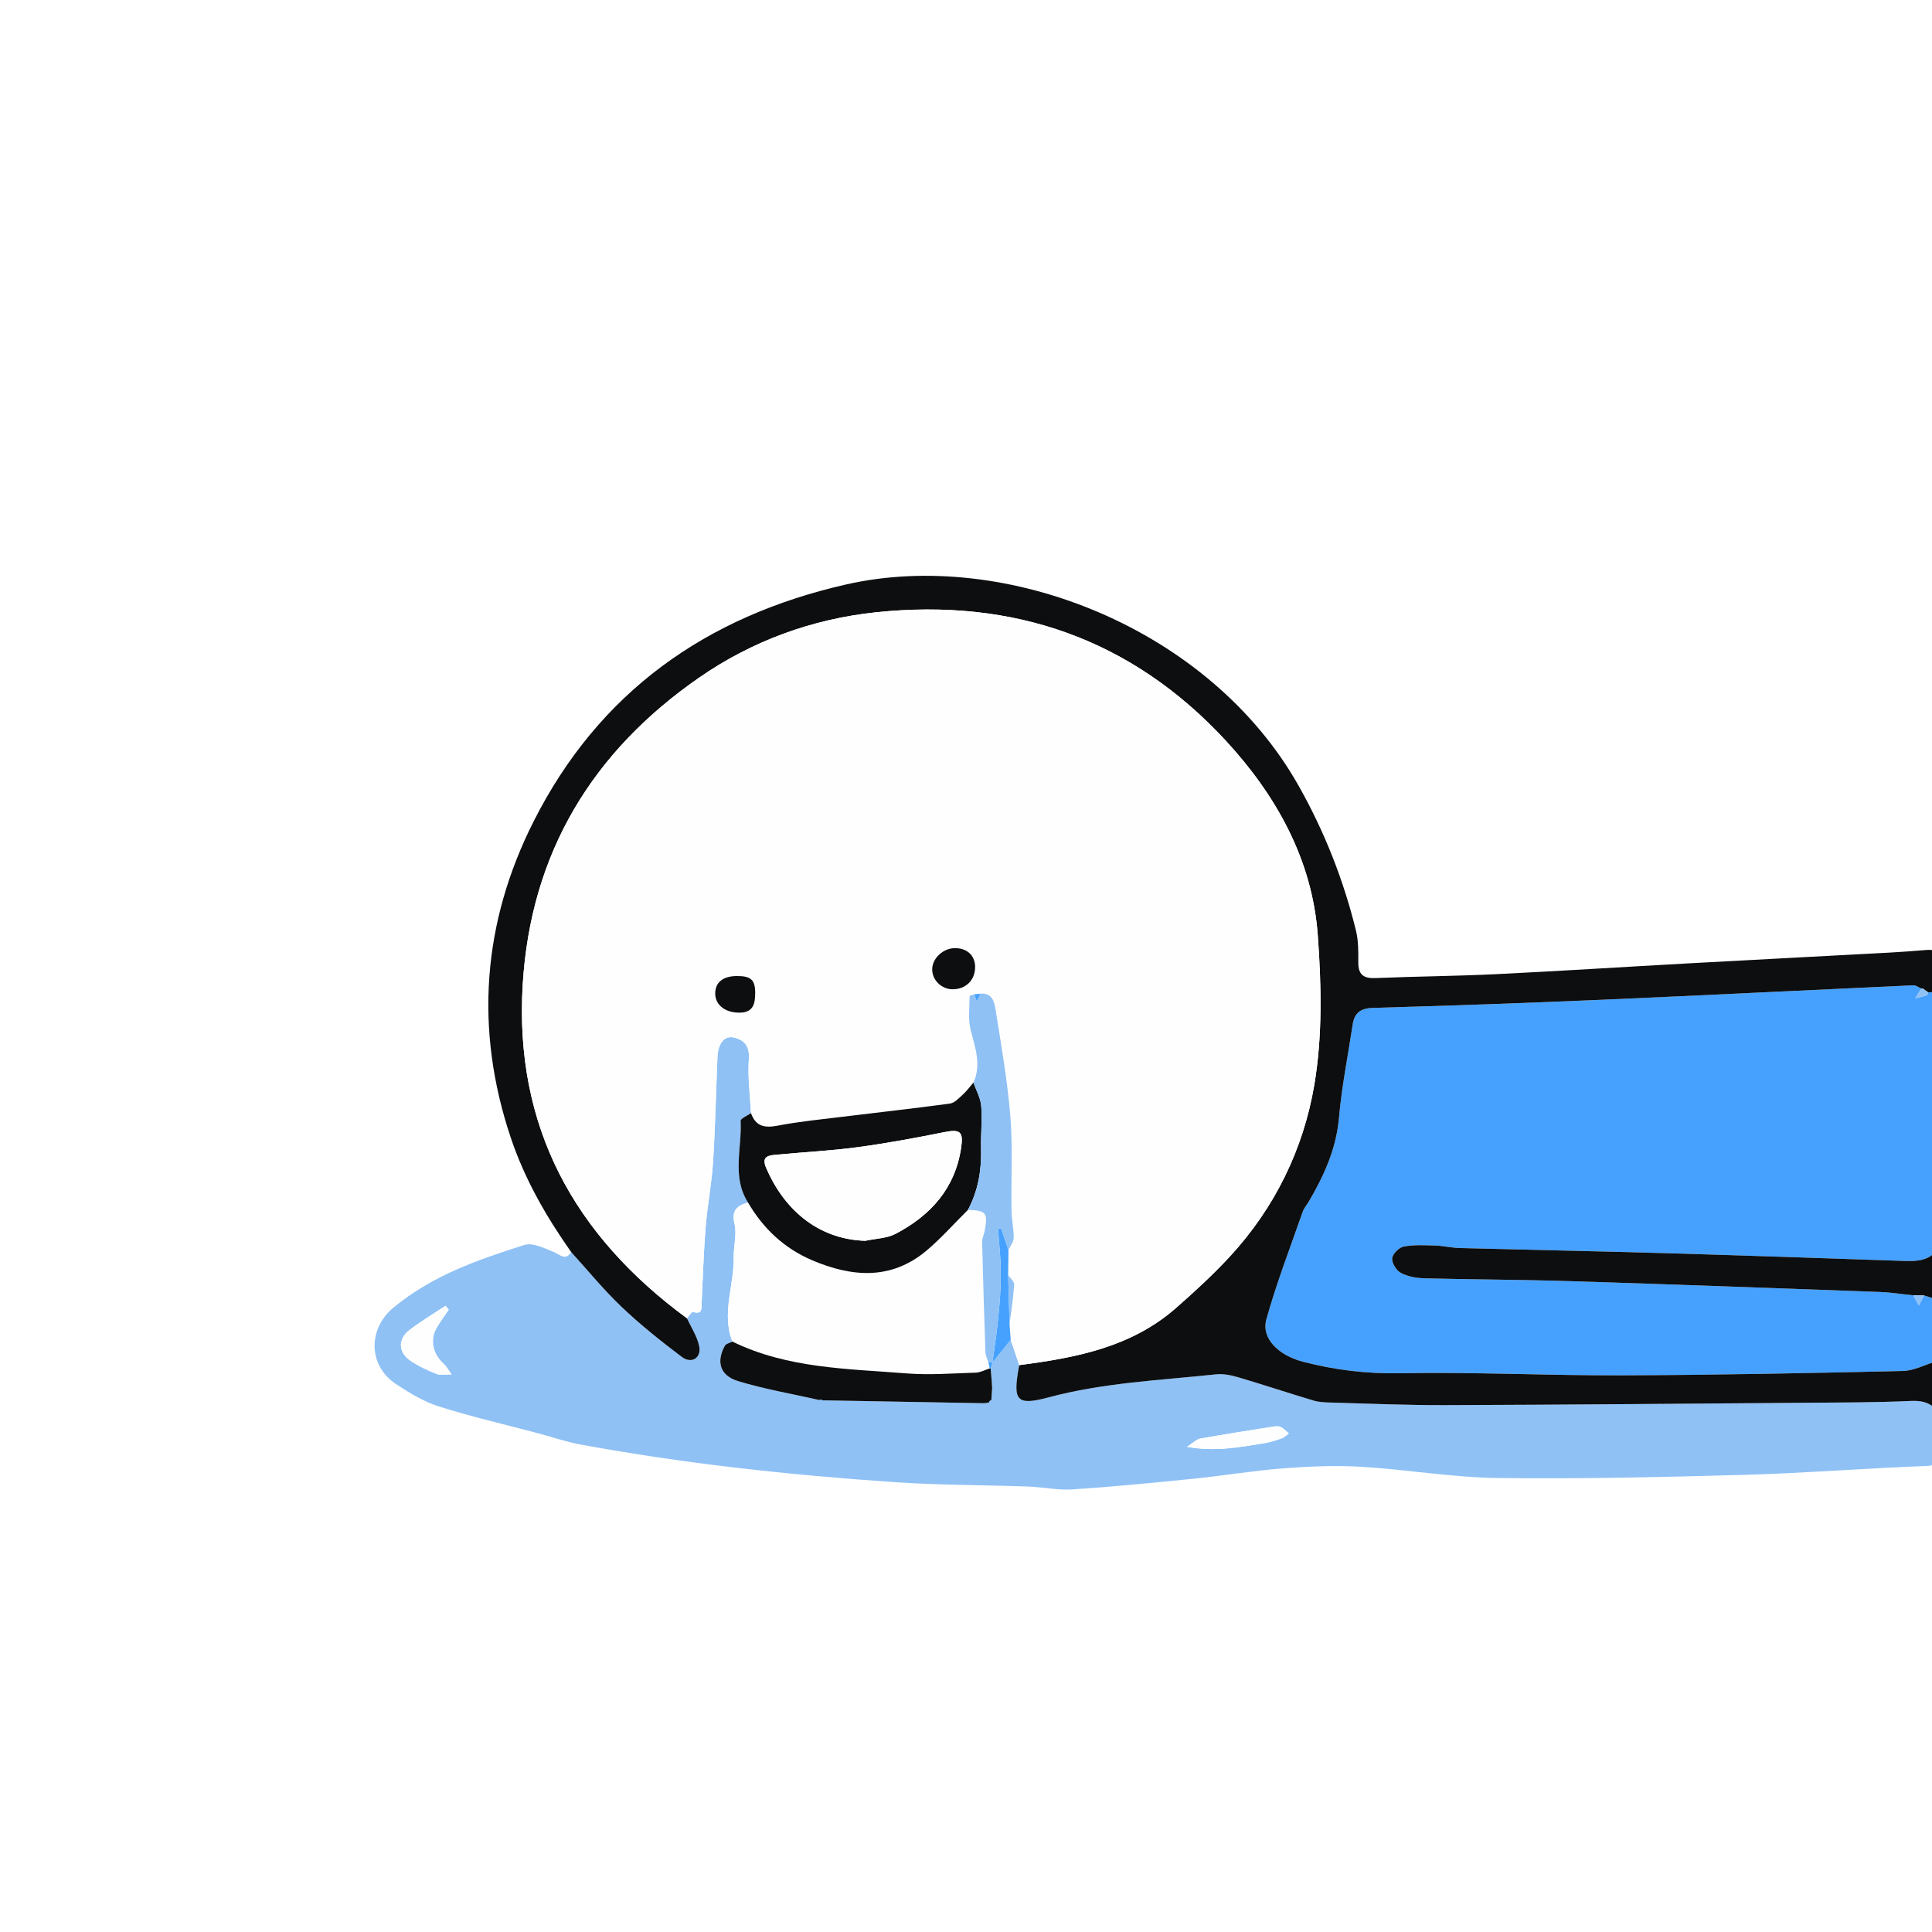
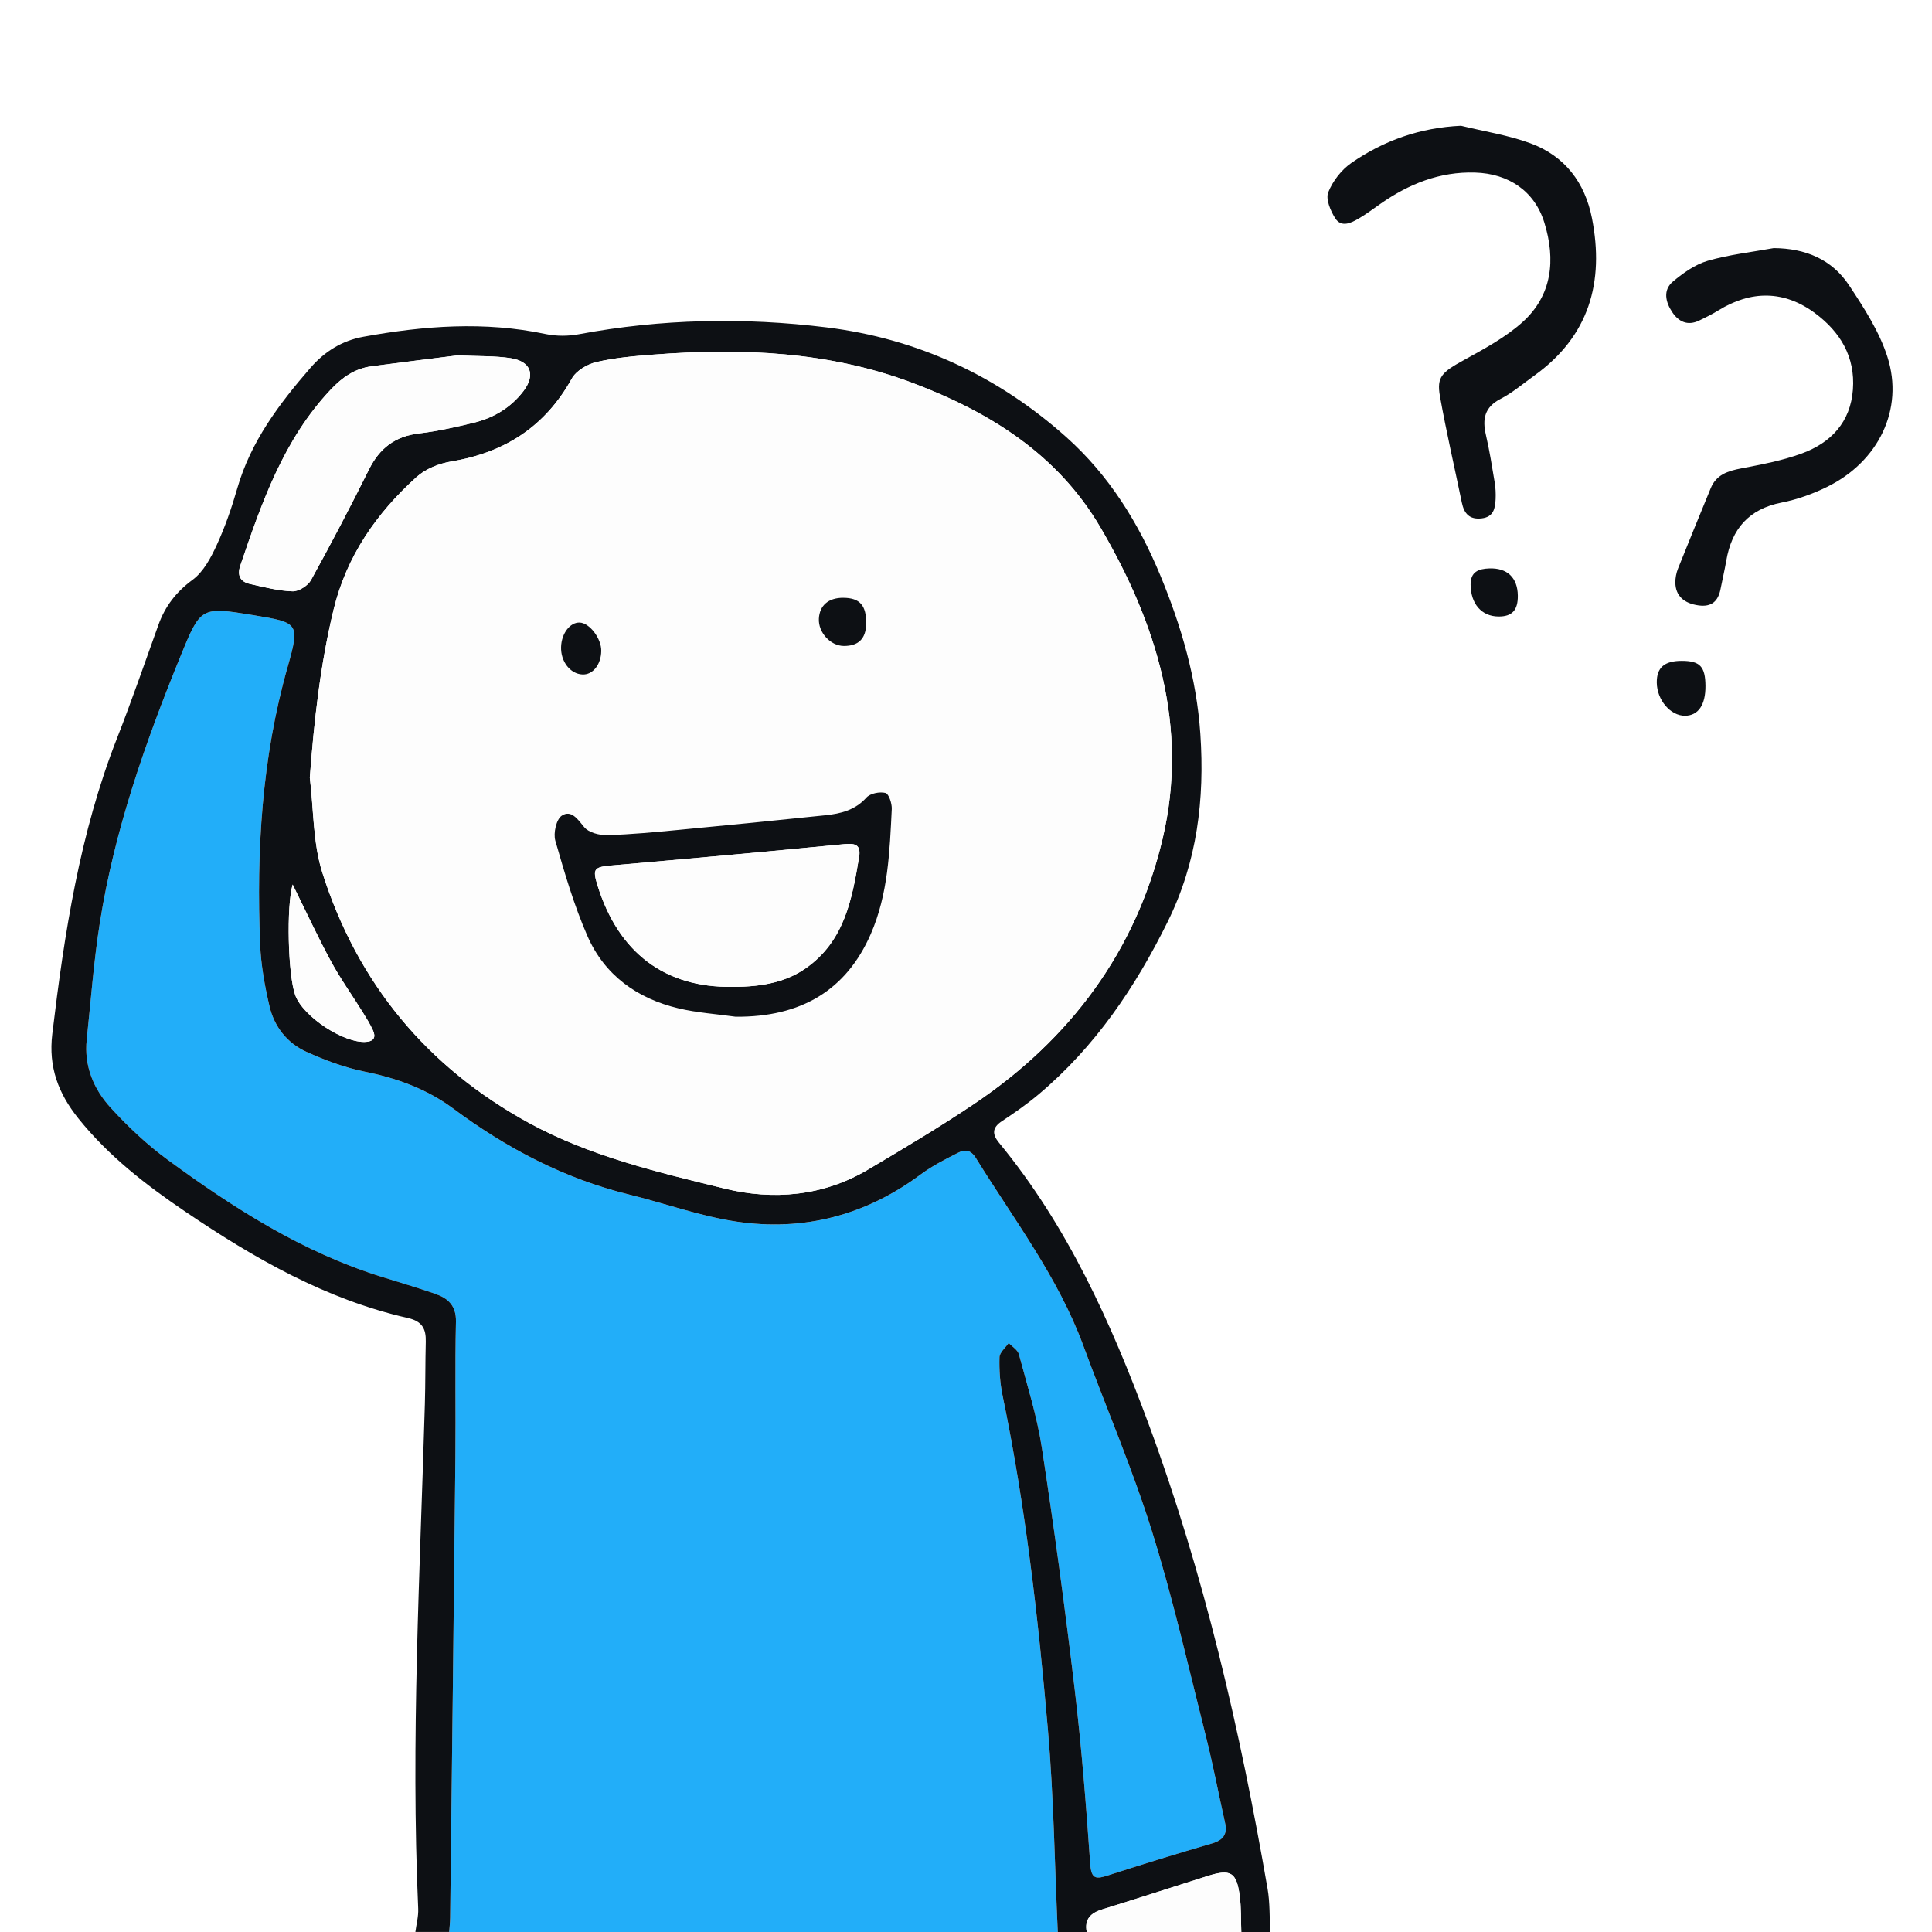
- <svg xmlns="http://www.w3.org/2000/svg" version="1.1" id="图层_1" x="0px" y="0px" viewBox="0 0 512 512" enable-background="new 0 0 512 512" xml:space="preserve">
-   <path fill="#46A1FE" d="M513.068,262.846c0.009,22.925,0.017,45.85,0.026,68.775c-2.338,2.586-5.386,2.65-8.559,2.542  c-21.115-0.72-42.229-1.452-63.348-2.063c-18.124-0.525-36.253-0.876-54.379-1.358c-2.151-0.057-4.289-0.592-6.44-0.658  c-2.801-0.086-5.671-0.247-8.387,0.274c-1.238,0.238-2.948,1.969-3.044,3.138c-0.103,1.257,1.133,3.222,2.326,3.85  c1.817,0.956,4.091,1.364,6.186,1.418c12.812,0.332,25.632,0.35,38.441,0.751c27.432,0.859,54.859,1.869,82.285,2.873  c2.975,0.109,5.936,0.588,8.904,0.896c0.476,0.893,0.952,1.787,1.428,2.68c0.46-0.888,0.92-1.776,1.379-2.664  c1.097,0.35,2.194,0.699,3.292,1.049c-0.011,5.469-0.022,10.937-0.032,16.406c-2.966,0.895-5.916,2.505-8.901,2.573  c-24.807,0.567-49.619,1.066-74.432,1.15c-19.649,0.066-39.308-0.921-58.946-0.557c-8.794,0.163-17.151-0.864-25.549-3.041  c-6.425-1.666-11.132-6.127-9.718-11.226c2.685-9.681,6.345-19.093,9.655-28.597c0.32-0.919,1.044-1.693,1.548-2.554  c4.056-6.927,7.321-14.026,8.039-22.281c0.719-8.263,2.385-16.443,3.62-24.662c0.47-3.126,2.063-4.364,5.402-4.459  c20.129-0.576,40.256-1.273,60.374-2.144c27.612-1.196,55.215-2.59,82.824-3.846c0.681-0.031,1.391,0.56,2.087,0.86  c-0.522,0.868-1.045,1.736-1.567,2.603c0.978-0.256,1.971-0.472,2.926-0.797c0.246-0.084,0.375-0.512,0.557-0.783  C511.733,262.945,512.401,262.895,513.068,262.846z" />
-   <path fill="#8FC1F5" d="M512.987,373.396c0.041,4.158,0.052,8.317,0.137,12.474c0.041,1.985-0.343,2.549-2.775,2.639  c-15.894,0.586-31.764,1.878-47.659,2.328c-21.934,0.621-43.889,1.123-65.825,0.85c-12.037-0.149-24.038-2.254-36.085-2.972  c-6.886-0.41-13.857-0.108-20.747,0.419c-7.904,0.605-15.749,1.935-23.642,2.734c-10.699,1.084-21.408,2.132-32.136,2.841  c-3.923,0.259-7.908-0.624-11.872-0.765c-11.787-0.421-23.603-0.357-35.361-1.16c-27.929-1.909-55.749-4.914-83.304-9.998  c-3.738-0.69-7.368-1.959-11.054-2.939c-8.788-2.337-17.669-4.378-26.329-7.116c-4.047-1.28-7.867-3.602-11.444-5.974  c-7.318-4.852-7.421-14.565-0.696-20.153c10.365-8.613,22.438-12.736,34.733-16.67c2.218-0.71,5.365,0.861,7.872,1.891  c1.693,0.696,3.014,2.368,4.578,0c4.438,4.875,8.617,10.022,13.385,14.549c4.993,4.741,10.418,9.066,15.923,13.216  c2.582,1.946,5.226,0.297,4.611-2.817c-0.51-2.583-2.116-4.949-3.236-7.412c0.534-0.593,1.248-1.784,1.574-1.686  c2.618,0.786,2.235-0.963,2.308-2.455c0.327-6.706,0.528-13.422,1.07-20.111c0.465-5.744,1.592-11.439,1.957-17.185  c0.587-9.243,0.769-18.511,1.161-27.766c0.157-3.705,1.869-5.823,4.439-5.192c2.857,0.701,4.119,2.396,3.88,5.801  c-0.33,4.704,0.33,9.478,0.566,14.222c-0.959,0.687-2.779,1.421-2.745,2.053c0.398,7.228-2.41,14.779,1.96,21.631  c-2.839,0.848-4.465,2.015-3.574,5.673c0.671,2.754-0.277,5.867-0.219,8.814c0.146,7.463-3.296,14.871-0.343,22.37  c-0.683,0.36-1.686,0.542-1.998,1.107c-2.333,4.215-1.323,7.902,3.485,9.365c7.062,2.149,14.397,3.4,21.616,5.034  c0.222,0.02,0.444,0.039,0.667,0.059c14.315,0.257,28.63,0.514,42.945,0.77c0.413-0.055,0.826-0.11,1.238-0.165  c0.095-0.348,0.316-0.57,0.663-0.668c0.071-1.052,0.142-2.105,0.213-3.157c-0.026-0.467-0.053-0.934-0.079-1.401  c-0.054-0.679-0.109-1.359-0.163-2.038c-0.051-0.585-0.102-1.169-0.152-1.754c0.167-0.543,0.333-1.085,0.5-1.628  c1.605-2.002,3.209-4.003,4.814-6.005c0.757,2.239,1.515,4.478,2.272,6.717c-0.034,0.163-0.072,0.325-0.102,0.489  c-1.635,8.979-0.643,10.336,7.866,8.059c14.587-3.904,29.559-4.53,44.425-6.103c1.91-0.202,3.985,0.234,5.862,0.788  c6.666,1.969,13.266,4.162,19.923,6.16c1.403,0.421,2.944,0.483,4.427,0.523c10.149,0.273,20.3,0.727,30.449,0.693  c32.13-0.109,64.26-0.394,96.39-0.64c8.989-0.069,17.984-0.063,26.96-0.468C509.019,371.147,511.127,371.527,512.987,373.396z   M118.92,347.073c-0.285-0.344-0.57-0.688-0.854-1.031c-3.233,2.156-6.596,4.144-9.661,6.518c-2.961,2.294-2.86,5.782,0.212,7.926  c2.155,1.504,4.614,2.648,7.071,3.612c1.165,0.457,2.643,0.118,3.979,0.14c-0.742-1.008-1.341-2.174-2.253-2.993  c-2.69-2.419-3.523-6.171-1.746-9.271C116.641,350.276,117.829,348.702,118.92,347.073z M314.564,383.419  c7.587,1.393,13.996,0.058,20.405-0.942c1.617-0.252,3.204-0.779,4.754-1.325c0.675-0.238,1.22-0.843,1.823-1.282  c-0.698-0.581-1.327-1.297-2.116-1.696c-0.538-0.272-1.317-0.212-1.958-0.11c-6.475,1.021-12.953,2.03-19.405,3.183  C317.115,381.418,316.293,382.318,314.564,383.419z" />
-   <path fill="#0C0E10" d="M182.06,349.361c1.12,2.462,2.727,4.829,3.236,7.412c0.614,3.114-2.03,4.763-4.611,2.817  c-5.505-4.15-10.93-8.474-15.923-13.216c-4.768-4.527-8.947-9.675-13.385-14.549c-6.625-9.419-12.313-19.287-16.01-30.3  c-9.684-28.847-7.481-57.07,6.063-83.877c17.249-34.14,45.568-54.319,82.877-62.777c42.173-9.561,96.243,11.532,119.852,53.38  c6.837,12.12,11.866,24.88,15.18,38.333c0.666,2.702,0.64,5.617,0.623,8.432c-0.02,3.263,1.365,4.32,4.571,4.184  c10.643-0.45,21.303-0.517,31.942-1.036c17.129-0.836,34.245-1.941,51.369-2.884c17.62-0.97,35.243-1.874,52.864-2.829  c3.301-0.179,6.599-0.428,9.894-0.703c2.01-0.168,3.258,0.398,3.112,2.694c-0.105,1.661-0.142,3.327-0.209,4.99l-0.033,0.31  c-0.135,1.034-0.269,2.068-0.404,3.103c-0.668,0.05-1.336,0.099-2.003,0.149l-0.011,0.054c-0.419-0.303-0.839-0.606-1.258-0.908  c-0.176-0.207-0.391-0.264-0.646-0.169c-0.696-0.301-1.406-0.891-2.087-0.86c-27.609,1.256-55.213,2.651-82.824,3.846  c-20.118,0.871-40.245,1.569-60.374,2.144c-3.339,0.095-4.932,1.333-5.402,4.459c-1.235,8.219-2.901,16.399-3.62,24.662  c-0.718,8.255-3.983,15.354-8.039,22.281c-0.504,0.861-1.228,1.635-1.548,2.554c-3.31,9.504-6.97,18.916-9.655,28.597  c-1.414,5.099,3.293,9.56,9.718,11.226c8.398,2.178,16.755,3.204,25.549,3.041c19.638-0.364,39.297,0.623,58.946,0.557  c24.812-0.084,49.625-0.582,74.432-1.15c2.985-0.068,5.935-1.678,8.901-2.573c-0.053,4.214-0.107,8.427-0.16,12.641  c-1.86-1.869-3.968-2.248-6.671-2.126c-8.975,0.405-17.971,0.4-26.96,0.468c-32.13,0.246-64.26,0.531-96.39,0.64  c-10.149,0.034-20.3-0.419-30.449-0.693c-1.483-0.04-3.024-0.102-4.427-0.523c-6.658-1.998-13.257-4.191-19.923-6.16  c-1.876-0.554-3.951-0.99-5.862-0.788c-14.866,1.573-29.837,2.199-44.425,6.103c-8.509,2.277-9.5,0.92-7.866-8.059  c0.03-0.164,0.068-0.326,0.102-0.489c14.964-1.932,29.653-4.726,41.496-15.105c4.981-4.366,9.888-8.874,14.373-13.737  c11.899-12.9,19.448-28.467,22.318-45.415c2.195-12.965,1.892-26.596,0.911-39.798c-1.484-19.982-11.067-37.021-24.361-51.419  c-24.931-27.001-56.382-37.876-92.774-34.023c-16.935,1.793-32.787,7.602-46.765,17.283c-28.333,19.626-44.678,46.502-46.787,81.327  C136.244,298.597,152.171,327.432,182.06,349.361z" />
-   <path fill="#0C0E10" d="M513.18,344.349c-1.097-0.35-2.194-0.699-3.292-1.049c-0.936-0.006-1.872-0.011-2.808-0.017  c-2.968-0.307-5.929-0.787-8.904-0.896c-27.427-1.004-54.854-2.014-82.285-2.873c-12.809-0.401-25.63-0.419-38.441-0.751  c-2.095-0.054-4.369-0.462-6.186-1.418c-1.193-0.628-2.429-2.592-2.326-3.85c0.096-1.169,1.806-2.901,3.044-3.138  c2.716-0.521,5.586-0.36,8.387-0.274c2.152,0.066,4.289,0.601,6.44,0.658c18.126,0.482,36.255,0.833,54.379,1.358  c21.118,0.612,42.233,1.343,63.348,2.063c3.172,0.108,6.221,0.044,8.559-2.542C513.123,335.863,513.151,340.106,513.18,344.349z" />
-   <path fill="#8FC1F5" d="M507.08,343.283c0.936,0.006,1.872,0.011,2.808,0.017c-0.46,0.888-0.92,1.776-1.379,2.664  C508.032,345.07,507.556,344.176,507.08,343.283z" />
-   <path fill="#8FC1F5" d="M509.149,261.971c0.255-0.094,0.47-0.038,0.646,0.169c0.419,0.303,0.839,0.606,1.258,0.908l0.011-0.054  c-0.182,0.27-0.311,0.699-0.557,0.783c-0.955,0.325-1.947,0.541-2.926,0.797C508.104,263.707,508.627,262.839,509.149,261.971z" />
-   <path fill="#FEFEFE" d="M182.06,349.361c-29.89-21.929-45.816-50.764-43.532-88.479c2.109-34.826,18.454-61.702,46.787-81.327  c13.977-9.682,29.83-15.49,46.765-17.283c36.392-3.853,67.843,7.022,92.774,34.023c13.294,14.398,22.877,31.437,24.361,51.419  c0.981,13.202,1.284,26.833-0.911,39.798c-2.87,16.948-10.419,32.515-22.318,45.415c-4.486,4.863-9.392,9.371-14.373,13.737  c-11.842,10.379-26.531,13.173-41.496,15.105c-0.757-2.239-1.515-4.478-2.272-6.717c-0.1-1.365-0.199-2.73-0.299-4.095  c0.437-3.505,0.996-7.002,1.222-10.521c0.053-0.817-1.027-1.706-1.585-2.562c0.026-2.204,0.052-4.409,0.078-6.613  c0.487-1.073,1.37-2.142,1.38-3.22c0.022-2.453-0.548-4.907-0.586-7.366c-0.127-8.286,0.366-16.614-0.304-24.851  c-0.772-9.493-2.436-18.92-3.928-28.342c-0.313-1.976-0.931-4.422-3.97-4.15c-0.541,0.052-1.082,0.103-1.623,0.155  c-0.445,0.166-1.278,0.332-1.279,0.5c-0.007,2.994-0.441,6.121,0.277,8.952c1.183,4.665,2.902,9.152,0.751,13.942  c-0.937,1.08-1.787,2.256-2.836,3.213c-1.024,0.934-2.178,2.198-3.404,2.365c-9.484,1.294-19.002,2.33-28.503,3.5  c-5.745,0.707-11.524,1.266-17.198,2.362c-3.468,0.67-5.793,0.136-7.023-3.332c-0.236-4.744-0.896-9.518-0.566-14.222  c0.239-3.406-1.023-5.1-3.88-5.801c-2.57-0.631-4.282,1.486-4.439,5.192c-0.392,9.256-0.574,18.524-1.161,27.766  c-0.365,5.746-1.492,11.441-1.957,17.185c-0.542,6.689-0.743,13.406-1.07,20.111c-0.073,1.492,0.311,3.241-2.308,2.455  C183.308,347.578,182.595,348.768,182.06,349.361z M252.955,251.268c-3.058,0.061-5.867,2.7-5.913,5.554  c-0.046,2.875,2.437,5.334,5.397,5.344c3.505,0.012,5.964-2.407,5.978-5.883C258.43,253.209,256.245,251.203,252.955,251.268z   M195.287,258.659c-3.715,0.011-5.767,1.686-5.747,4.69c0.021,3.056,2.8,5.145,6.714,5.01c3.412-0.118,3.868-2.466,3.877-5.169  C200.143,259.691,199.045,258.648,195.287,258.659z" />
-   <path fill="#FEFEFE" d="M194.095,355.532c-2.953-7.499,0.489-14.907,0.343-22.37c-0.058-2.948,0.89-6.06,0.219-8.814  c-0.891-3.658,0.735-4.826,3.574-5.673c4.033,6.937,9.656,12.191,17.035,15.323c10.518,4.464,20.933,5.318,30.335-2.627  c3.891-3.288,7.296-7.152,10.922-10.753c4.846,0.188,5.336,0.799,4.426,5.621c-0.182,0.967-0.693,1.919-0.67,2.869  c0.235,9.744,0.528,19.487,0.871,29.228c0.033,0.924,0.512,1.832,0.784,2.747c0.116,0.52,0.232,1.04,0.348,1.56  c-1.227,0.39-2.444,1.081-3.682,1.12c-6.123,0.192-12.29,0.684-18.372,0.201C224.586,362.721,208.675,362.67,194.095,355.532z" />
-   <path fill="#0C0E10" d="M256.522,320.616c-3.626,3.602-7.031,7.465-10.922,10.753c-9.402,7.945-19.817,7.091-30.335,2.627  c-7.379-3.132-13.002-8.386-17.035-15.323c-4.37-6.853-1.562-14.403-1.96-21.631c-0.035-0.632,1.786-1.366,2.745-2.053  c1.23,3.468,3.555,4.002,7.023,3.332c5.673-1.096,11.453-1.655,17.198-2.362c9.501-1.17,19.02-2.206,28.503-3.5  c1.226-0.167,2.38-1.431,3.404-2.365c1.049-0.957,1.899-2.133,2.836-3.213c0.718,2.075,1.888,4.114,2.055,6.232  c0.296,3.753-0.145,7.556-0.048,11.333C260.133,310.137,259.218,315.556,256.522,320.616z M229.299,328.826  c2.717-0.593,5.728-0.63,8.1-1.878c9.258-4.873,15.745-12.033,17.326-22.858c0.616-4.218-0.286-4.899-4.526-4.05  c-7.609,1.524-15.253,2.947-22.941,3.979c-7.065,0.948-14.209,1.303-21.314,1.971c-2.031,0.191-4.282,0.284-2.92,3.481  C207.483,319.938,216.272,328.407,229.299,328.826z" />
-   <path fill="#0C0E10" d="M194.095,355.532c14.581,7.139,30.491,7.189,46.133,8.431c6.082,0.483,12.248-0.009,18.372-0.201  c1.238-0.039,2.455-0.729,3.682-1.12l0.249,0.042c0.051,0.585,0.102,1.169,0.152,1.754c0.054,0.679,0.109,1.359,0.163,2.038  c0.026,0.467,0.053,0.934,0.079,1.401c-0.071,1.052-0.142,2.105-0.213,3.157c-0.347,0.098-0.568,0.32-0.663,0.668  c-0.413,0.055-0.826,0.11-1.238,0.165c-14.315-0.257-28.63-0.514-42.945-0.77c-0.2-0.267-0.422-0.286-0.667-0.059  c-7.219-1.634-14.554-2.884-21.616-5.034c-4.808-1.463-5.817-5.15-3.485-9.365C192.409,356.074,193.412,355.891,194.095,355.532z" />
-   <path fill="#FEFEFE" d="M118.92,347.073c-1.091,1.629-2.279,3.203-3.252,4.9c-1.777,3.1-0.944,6.852,1.746,9.271  c0.911,0.819,1.511,1.985,2.253,2.993c-1.336-0.022-2.814,0.318-3.979-0.14c-2.457-0.964-4.916-2.107-7.071-3.612  c-3.072-2.145-3.173-5.632-0.212-7.926c3.064-2.374,6.428-4.361,9.661-6.518C118.35,346.385,118.635,346.729,118.92,347.073z" />
-   <path fill="#FEFEFE" d="M314.564,383.419c1.729-1.102,2.551-2.002,3.503-2.172c6.452-1.153,12.93-2.163,19.405-3.183  c0.641-0.101,1.421-0.161,1.958,0.11c0.789,0.399,1.419,1.115,2.116,1.696c-0.604,0.439-1.149,1.044-1.823,1.282  c-1.55,0.546-3.138,1.073-4.754,1.325C328.56,383.478,322.151,384.813,314.564,383.419z" />
-   <path fill="#46A1FE" d="M267.545,350.957c0.1,1.365,0.199,2.73,0.299,4.095c-1.605,2.002-3.209,4.003-4.814,6.005l-0.02-0.021  c1.372-9.489,2.687-18.982,2.01-28.614c-0.16-2.278-0.367-4.552-0.552-6.828c0.275-0.038,0.55-0.076,0.825-0.114  c0.656,1.927,1.311,3.854,1.967,5.781c-0.026,2.204-0.052,4.409-0.078,6.613C267.303,342.235,267.424,346.596,267.545,350.957z" />
-   <path fill="#46A1FE" d="M262.711,371.034c0.071-1.052,0.142-2.105,0.213-3.157C262.854,368.93,262.783,369.982,262.711,371.034z" />
-   <path fill="#46A1FE" d="M262.53,362.685l-0.249-0.042c-0.116-0.52-0.232-1.04-0.348-1.56c0.359-0.015,0.719-0.031,1.078-0.046  l0.02,0.021C262.864,361.6,262.697,362.142,262.53,362.685z" />
-   <path fill="#46A1FE" d="M262.846,366.476c-0.054-0.679-0.109-1.359-0.163-2.038C262.737,365.118,262.791,365.797,262.846,366.476z" />
-   <path fill="#46A1FE" d="M217.197,371.038c0.245-0.227,0.467-0.208,0.667,0.059C217.642,371.077,217.42,371.057,217.197,371.038z" />
-   <path fill="#46A1FE" d="M260.81,371.867c0.413-0.055,0.826-0.11,1.238-0.165C261.635,371.757,261.222,371.812,260.81,371.867z" />
-   <path fill="#46A1FE" d="M511.053,263.049c-0.419-0.303-0.839-0.606-1.258-0.908C510.215,262.443,510.634,262.746,511.053,263.049z" />
-   <path fill="#8FC1F5" d="M263.011,361.036c-0.359,0.015-0.719,0.031-1.078,0.046c-0.272-0.915-0.751-1.824-0.784-2.747  c-0.343-9.741-0.637-19.484-0.871-29.228c-0.023-0.95,0.488-1.903,0.67-2.869c0.91-4.822,0.42-5.434-4.426-5.621  c2.696-5.06,3.611-10.479,3.465-16.17c-0.097-3.776,0.343-7.58,0.048-11.333c-0.167-2.118-1.337-4.157-2.055-6.232  c2.151-4.79,0.432-9.277-0.751-13.942c-0.717-2.83-0.284-5.958-0.277-8.952c0-0.168,0.833-0.333,1.279-0.5  c0.205,0.636,0.41,1.272,0.615,1.908c0.336-0.688,0.672-1.376,1.008-2.064c3.039-0.272,3.657,2.174,3.97,4.15  c1.492,9.422,3.156,18.849,3.928,28.342c0.669,8.237,0.177,16.565,0.304,24.851c0.038,2.458,0.608,4.913,0.586,7.366  c-0.01,1.077-0.893,2.147-1.38,3.22c-0.656-1.927-1.311-3.854-1.967-5.781c-0.275,0.038-0.55,0.076-0.825,0.114  c0.185,2.276,0.392,4.551,0.552,6.828C265.697,342.054,264.383,351.547,263.011,361.036z" />
-   <path fill="#0C0E10" d="M252.955,251.268c3.29-0.065,5.475,1.941,5.463,5.016c-0.015,3.476-2.473,5.895-5.978,5.883  c-2.96-0.01-5.443-2.469-5.397-5.344C247.088,253.968,249.897,251.329,252.955,251.268z" />
-   <path fill="#0C0E10" d="M195.287,258.659c3.759-0.011,4.857,1.032,4.844,4.531c-0.009,2.703-0.465,5.052-3.877,5.169  c-3.914,0.135-6.693-1.954-6.714-5.01C189.519,260.344,191.572,258.67,195.287,258.659z" />
-   <path fill="#8FC1F5" d="M267.545,350.957c-0.121-4.361-0.242-8.722-0.363-13.083c0.558,0.856,1.638,1.745,1.585,2.562  C268.541,343.955,267.983,347.452,267.545,350.957z" />
-   <path fill="#46A1FE" d="M259.853,263.333c-0.336,0.688-0.672,1.376-1.008,2.064c-0.205-0.636-0.41-1.272-0.615-1.908  C258.772,263.436,259.313,263.385,259.853,263.333z" />
-   <path fill="#FEFEFE" d="M229.299,328.826c-13.026-0.419-21.816-8.889-26.276-19.356c-1.362-3.197,0.889-3.29,2.92-3.481  c7.105-0.667,14.249-1.022,21.314-1.971c7.688-1.032,15.332-2.454,22.941-3.979c4.24-0.85,5.143-0.168,4.526,4.05  c-1.582,10.826-8.068,17.985-17.326,22.858C235.027,328.197,232.016,328.233,229.299,328.826z" />
+ <svg xmlns="http://www.w3.org/2000/svg" version="1.1" id="图层_1" x="0px" y="0px" viewBox="0 0 150 150" enable-background="new 0 0 150 150" xml:space="preserve">
+   <path fill="#22AEF9" d="M82.125,150c-15.75,0-31.5,0-47.25,0c0.026-0.373,0.071-0.745,0.075-1.118  c0.14-11.929,0.283-23.857,0.407-35.786c0.036-3.492-0.035-6.985,0.043-10.476c0.028-1.26-0.626-1.828-1.631-2.175  c-1.354-0.468-2.729-0.875-4.098-1.299c-6.169-1.914-11.524-5.339-16.668-9.111c-1.591-1.167-3.055-2.552-4.392-4.007  c-1.338-1.458-2.096-3.255-1.877-5.319c0.321-3.036,0.545-6.089,1.023-9.1c1.131-7.125,3.498-13.891,6.212-20.548  c1.615-3.962,1.593-3.972,5.726-3.294c3.51,0.575,3.601,0.615,2.629,4.043c-2,7.053-2.422,14.252-2.127,21.518  c0.065,1.609,0.359,3.229,0.727,4.801c0.37,1.581,1.37,2.855,2.846,3.527c1.462,0.666,3.008,1.239,4.577,1.556  c2.491,0.503,4.811,1.351,6.836,2.855c4.148,3.082,8.626,5.444,13.672,6.681c2.782,0.682,5.511,1.683,8.329,2.1  c5.211,0.771,10.018-0.48,14.292-3.657c0.893-0.664,1.906-1.18,2.904-1.686c0.511-0.259,0.971-0.266,1.389,0.411  c2.943,4.762,6.379,9.234,8.339,14.563c1.763,4.792,3.793,9.498,5.316,14.364c1.636,5.23,2.844,10.595,4.188,15.914  c0.565,2.236,0.993,4.506,1.498,6.757c0.205,0.913-0.144,1.363-1.04,1.623c-2.694,0.782-5.374,1.612-8.044,2.472  c-0.897,0.289-1.296,0.327-1.38-0.876c-0.317-4.542-0.673-9.087-1.211-13.608c-0.744-6.253-1.592-12.496-2.546-18.72  c-0.376-2.453-1.138-4.85-1.783-7.257c-0.091-0.339-0.518-0.587-0.79-0.878c-0.252,0.37-0.705,0.734-0.716,1.111  c-0.028,0.99,0.038,2.007,0.24,2.977c1.777,8.567,2.764,17.246,3.52,25.945C81.813,139.517,81.883,144.766,82.125,150z" />
+   <path fill="#0D1014" d="M82.125,150c-0.242-5.234-0.312-10.483-0.765-15.699c-0.755-8.699-1.743-17.377-3.52-25.945  c-0.201-0.97-0.268-1.986-0.24-2.977c0.011-0.377,0.464-0.741,0.716-1.111c0.272,0.29,0.699,0.539,0.79,0.878  c0.645,2.407,1.406,4.804,1.783,7.257c0.955,6.224,1.803,12.467,2.546,18.72c0.538,4.521,0.894,9.065,1.211,13.608  c0.084,1.203,0.483,1.165,1.38,0.876c2.67-0.86,5.35-1.69,8.044-2.472c0.896-0.26,1.245-0.71,1.04-1.623  c-0.506-2.251-0.933-4.521-1.498-6.757c-1.344-5.319-2.551-10.685-4.188-15.914c-1.523-4.866-3.553-9.572-5.316-14.364  c-1.961-5.33-5.396-9.802-8.339-14.563c-0.418-0.677-0.878-0.67-1.389-0.411c-0.997,0.506-2.01,1.022-2.904,1.686  c-4.274,3.177-9.081,4.428-14.292,3.657c-2.818-0.417-5.546-1.417-8.329-2.1c-5.046-1.238-9.523-3.599-13.672-6.681  c-2.025-1.505-4.345-2.352-6.836-2.855c-1.569-0.317-3.115-0.891-4.577-1.556c-1.476-0.672-2.476-1.945-2.846-3.527  c-0.368-1.573-0.662-3.192-0.727-4.801c-0.295-7.266,0.127-14.465,2.127-21.518c0.972-3.428,0.881-3.467-2.629-4.043  c-4.133-0.677-4.11-0.668-5.726,3.294c-2.714,6.657-5.081,13.423-6.212,20.548c-0.478,3.012-0.701,6.064-1.023,9.1  c-0.219,2.064,0.539,3.862,1.877,5.319c1.336,1.456,2.801,2.841,4.392,4.007c5.144,3.772,10.498,7.197,16.668,9.111  c1.369,0.425,2.744,0.831,4.098,1.299c1.005,0.347,1.659,0.914,1.631,2.175c-0.078,3.491-0.007,6.984-0.043,10.476  c-0.123,11.929-0.267,23.857-0.407,35.786c-0.004,0.373-0.049,0.746-0.075,1.118c-0.875,0-1.75,0-2.625,0  c0.077-0.603,0.246-1.21,0.219-1.808c-0.581-13.062,0.142-26.106,0.517-39.155c0.047-1.623,0.03-3.248,0.071-4.872  c0.025-1.001-0.286-1.581-1.388-1.832c-6.38-1.447-11.93-4.635-17.288-8.265c-3.069-2.08-5.95-4.31-8.289-7.222  c-1.564-1.947-2.34-4-2.033-6.56c0.94-7.827,2.127-15.583,5.031-22.98c1.139-2.903,2.153-5.855,3.21-8.79  c0.523-1.45,1.379-2.561,2.658-3.502c0.835-0.615,1.411-1.701,1.865-2.686c0.651-1.411,1.165-2.9,1.595-4.396  c1.048-3.648,3.254-6.57,5.683-9.368c1.102-1.269,2.452-2.114,4.118-2.416c4.703-0.855,9.407-1.212,14.146-0.21  c0.83,0.175,1.753,0.17,2.589,0.013c6.382-1.194,12.809-1.319,19.218-0.53c7.063,0.869,13.297,3.767,18.619,8.523  c3.323,2.969,5.616,6.674,7.304,10.752c1.63,3.938,2.81,7.996,3.1,12.291c0.342,5.074-0.244,9.931-2.532,14.569  c-2.517,5.102-5.636,9.712-10.009,13.398c-0.904,0.762-1.881,1.443-2.868,2.096c-0.777,0.515-0.755,1.029-0.215,1.685  c5.311,6.452,8.68,13.934,11.555,21.688c4.358,11.751,7.155,23.901,9.288,36.22c0.19,1.098,0.145,2.238,0.21,3.358  c-0.75,0-1.5,0-2.25,0c-0.035-0.933,0.001-1.876-0.122-2.798c-0.245-1.85-0.701-2.112-2.492-1.548  c-2.726,0.859-5.442,1.748-8.173,2.59c-0.907,0.279-1.404,0.759-1.213,1.757C83.625,150,82.875,150,82.125,150z M24.054,60.372  c0.302,2.467,0.233,5.053,0.973,7.381c2.726,8.574,8.128,15.105,16.033,19.427c4.748,2.596,10.032,3.834,15.226,5.106  c3.736,0.915,7.61,0.594,11.079-1.463c2.79-1.654,5.584-3.314,8.274-5.124c7.449-5.011,12.562-11.855,14.625-20.577  c2.05-8.667-0.449-16.703-4.833-24.182c-3.317-5.659-8.579-8.942-14.558-11.201c-6.516-2.462-13.286-2.729-20.132-2.207  c-1.491,0.114-2.998,0.244-4.447,0.582c-0.708,0.165-1.566,0.678-1.903,1.285c-2.067,3.728-5.209,5.743-9.36,6.431  c-0.943,0.156-1.987,0.572-2.684,1.2c-3.116,2.81-5.446,6.15-6.451,10.316C24.865,51.62,24.387,55.952,24.054,60.372z   M35.523,27.592c-1.979,0.25-4.327,0.538-6.672,0.847c-1.297,0.171-2.28,0.861-3.173,1.808c-3.667,3.887-5.357,8.773-7.025,13.678  c-0.255,0.751,0.007,1.245,0.75,1.411c1.094,0.245,2.2,0.536,3.308,0.573c0.48,0.016,1.194-0.433,1.437-0.873  c1.562-2.829,3.061-5.694,4.501-8.587c0.824-1.654,2.033-2.582,3.89-2.799c1.42-0.166,2.827-0.489,4.22-0.823  c1.559-0.374,2.904-1.181,3.879-2.461c0.966-1.269,0.572-2.314-0.997-2.557C38.416,27.621,37.156,27.669,35.523,27.592z   M22.722,68.674c-0.495,1.694-0.368,7.037,0.203,8.595c0.613,1.673,3.791,3.754,5.503,3.621c0.62-0.048,0.757-0.387,0.535-0.879  c-0.228-0.504-0.525-0.98-0.818-1.451c-0.819-1.316-1.725-2.582-2.46-3.943C24.634,72.672,23.705,70.661,22.722,68.674z" />
+   <path fill="#FDFDFD" d="M84.375,150c-0.191-0.997,0.306-1.478,1.213-1.757c2.731-0.841,5.447-1.731,8.173-2.59  c1.79-0.564,2.247-0.302,2.492,1.548c0.122,0.922,0.086,1.865,0.122,2.798C92.375,150,88.375,150,84.375,150z" />
+   <path fill="#0D1014" d="M113.431,9.763c1.804,0.443,3.667,0.726,5.399,1.365c2.655,0.981,4.226,3.044,4.769,5.811  c0.973,4.961-0.214,9.163-4.476,12.221c-0.862,0.619-1.682,1.326-2.616,1.807c-1.255,0.646-1.429,1.568-1.142,2.804  c0.282,1.214,0.477,2.449,0.681,3.68c0.071,0.427,0.093,0.87,0.072,1.303c-0.035,0.712-0.153,1.38-1.076,1.491  c-0.954,0.115-1.372-0.377-1.547-1.228c-0.569-2.75-1.205-5.488-1.698-8.252c-0.269-1.51,0.158-1.869,1.857-2.807  c1.568-0.865,3.192-1.736,4.515-2.914c2.357-2.098,2.622-4.886,1.734-7.759c-0.758-2.453-2.777-3.811-5.386-3.888  c-2.738-0.08-5.131,0.883-7.334,2.424c-0.561,0.392-1.11,0.807-1.699,1.151c-0.603,0.352-1.353,0.715-1.827-0.043  c-0.36-0.577-0.74-1.475-0.531-1.999c0.348-0.871,1.028-1.749,1.803-2.284C107.444,10.909,110.246,9.912,113.431,9.763z" />
+   <path fill="#0D1014" d="M137.713,19.262c2.468,0.019,4.515,0.872,5.853,2.894c1.157,1.749,2.343,3.583,2.974,5.554  c1.303,4.068-0.698,8.139-4.688,10.093c-1.11,0.544-2.315,0.979-3.524,1.216c-2.555,0.5-3.877,2.044-4.301,4.516  c-0.126,0.737-0.302,1.465-0.445,2.2c-0.183,0.946-0.697,1.407-1.704,1.269c-1.136-0.156-1.789-0.745-1.803-1.769  c-0.005-0.363,0.071-0.751,0.205-1.089c0.831-2.086,1.689-4.161,2.54-6.239c0.436-1.064,1.337-1.342,2.376-1.541  c1.586-0.304,3.196-0.606,4.703-1.16c2.26-0.831,3.774-2.425,3.962-4.964c0.188-2.541-0.987-4.477-2.943-5.928  c-2.396-1.777-4.959-1.786-7.514-0.208c-0.475,0.293-0.978,0.543-1.482,0.784c-0.891,0.427-1.592,0.096-2.091-0.656  c-0.522-0.787-0.736-1.715,0.064-2.382c0.798-0.665,1.718-1.32,2.694-1.604C134.252,19.765,136.001,19.576,137.713,19.262z" />
+   <path fill="#0D1014" d="M132.412,53.255c0.01,1.475-0.558,2.305-1.584,2.315c-1.131,0.011-2.18-1.218-2.195-2.571  c-0.013-1.166,0.592-1.692,1.942-1.69C131.987,51.311,132.401,51.75,132.412,53.255z" />
+   <path fill="#0D1014" d="M117.843,46.246c0.013,1.133-0.449,1.629-1.508,1.619c-1.311-0.013-2.144-0.984-2.158-2.471  c-0.009-1.007,0.62-1.232,1.445-1.262C117.021,44.082,117.826,44.845,117.843,46.246z" />
+   <path fill="#FDFDFD" d="M24.054,60.372c0.332-4.421,0.811-8.753,1.842-13.026c1.005-4.166,3.335-7.505,6.451-10.316  c0.697-0.629,1.741-1.044,2.684-1.2c4.151-0.688,7.293-2.703,9.36-6.431c0.337-0.607,1.195-1.12,1.903-1.285  c1.449-0.338,2.956-0.468,4.447-0.582c6.846-0.523,13.616-0.256,20.132,2.207c5.979,2.26,11.241,5.543,14.558,11.201  c4.385,7.48,6.883,15.516,4.833,24.182c-2.063,8.722-7.176,15.566-14.625,20.577c-2.69,1.81-5.483,3.47-8.274,5.124  c-3.468,2.056-7.343,2.377-11.079,1.463c-5.194-1.272-10.478-2.51-15.226-5.106c-7.905-4.322-13.307-10.853-16.033-19.427  C24.287,65.425,24.356,62.84,24.054,60.372z M57.118,78.938c5.069,0.039,8.58-2.049,10.487-6.415c1.349-3.09,1.47-6.411,1.632-9.708  c0.021-0.43-0.229-1.182-0.49-1.249c-0.447-0.114-1.184,0.033-1.477,0.359c-0.876,0.979-1.991,1.249-3.177,1.373  c-3.783,0.397-7.568,0.772-11.354,1.132c-1.862,0.177-3.727,0.36-5.595,0.412c-0.606,0.017-1.44-0.197-1.784-0.619  c-0.513-0.63-1.017-1.37-1.742-0.893c-0.428,0.281-0.67,1.362-0.503,1.942c0.72,2.505,1.455,5.03,2.498,7.411  c1.333,3.041,3.866,4.848,7.072,5.607C54.133,78.632,55.639,78.73,57.118,78.938z M67.248,48.459  c0.03-1.453-0.482-2.041-1.784-2.045c-1.139-0.004-1.831,0.59-1.885,1.619c-0.056,1.065,0.894,2.109,1.928,2.12  C66.64,50.164,67.225,49.596,67.248,48.459z M46.681,50.538c0.014-0.967-0.904-2.174-1.676-2.203  c-0.745-0.028-1.408,0.84-1.443,1.889c-0.038,1.133,0.706,2.095,1.655,2.142C46.024,52.405,46.665,51.605,46.681,50.538z" />
+   <path fill="#FDFDFD" d="M35.523,27.592c1.633,0.076,2.893,0.029,4.117,0.218c1.569,0.243,1.963,1.288,0.997,2.557  c-0.974,1.28-2.32,2.087-3.879,2.461c-1.393,0.335-2.8,0.658-4.22,0.823c-1.858,0.217-3.066,1.144-3.89,2.799  c-1.441,2.893-2.94,5.758-4.501,8.587c-0.243,0.44-0.956,0.889-1.437,0.873c-1.108-0.037-2.214-0.328-3.308-0.573  c-0.744-0.167-1.006-0.66-0.75-1.411c1.668-4.905,3.358-9.79,7.025-13.678c0.893-0.947,1.876-1.638,3.173-1.808  C31.196,28.13,33.544,27.843,35.523,27.592z" />
+   <path fill="#FDFDFD" d="M22.722,68.674c0.983,1.987,1.912,3.998,2.963,5.943c0.735,1.36,1.642,2.627,2.46,3.943  c0.293,0.471,0.591,0.947,0.818,1.451c0.222,0.492,0.084,0.831-0.535,0.879c-1.712,0.133-4.89-1.948-5.503-3.621  C22.354,75.711,22.227,70.369,22.722,68.674z" />
+   <path fill="#0D1014" d="M57.118,78.938c-1.479-0.209-2.985-0.306-4.433-0.649c-3.207-0.759-5.739-2.565-7.072-5.607  c-1.043-2.381-1.779-4.906-2.498-7.411c-0.167-0.58,0.075-1.661,0.503-1.942c0.725-0.477,1.229,0.263,1.742,0.893  c0.344,0.422,1.178,0.636,1.784,0.619c1.867-0.052,3.733-0.235,5.595-0.412c3.787-0.359,7.572-0.735,11.354-1.132  c1.186-0.124,2.301-0.395,3.177-1.373c0.292-0.327,1.03-0.473,1.477-0.359c0.261,0.067,0.511,0.819,0.49,1.249  c-0.162,3.297-0.283,6.618-1.632,9.708C65.698,76.889,62.187,78.978,57.118,78.938z M56.85,76.62  c2.515,0.012,4.294-0.457,5.702-1.439c3.021-2.106,3.609-5.385,4.151-8.66c0.192-1.16-0.609-1.034-1.451-0.953  c-5.895,0.573-11.793,1.106-17.693,1.62c-1.421,0.124-1.577,0.236-1.174,1.536C48.019,73.993,51.637,76.691,56.85,76.62z" />
+   <path fill="#0D1014" d="M67.248,48.459c-0.024,1.137-0.608,1.705-1.742,1.693c-1.034-0.01-1.984-1.055-1.928-2.12  c0.054-1.029,0.746-1.623,1.885-1.619C66.766,46.418,67.279,47.006,67.248,48.459z" />
+   <path fill="#0D1014" d="M46.681,50.538c-0.016,1.067-0.657,1.867-1.464,1.828c-0.949-0.046-1.693-1.009-1.655-2.142  c0.035-1.049,0.698-1.917,1.443-1.889C45.777,48.363,46.695,49.571,46.681,50.538z" />
+   <path fill="#FDFDFD" d="M56.85,76.62c-5.213,0.07-8.831-2.627-10.466-7.896c-0.403-1.3-0.247-1.412,1.174-1.536  c5.9-0.514,11.799-1.047,17.693-1.62c0.842-0.082,1.643-0.207,1.451,0.953c-0.542,3.275-1.13,6.554-4.151,8.66  C61.144,76.163,59.365,76.632,56.85,76.62z" />
</svg>
